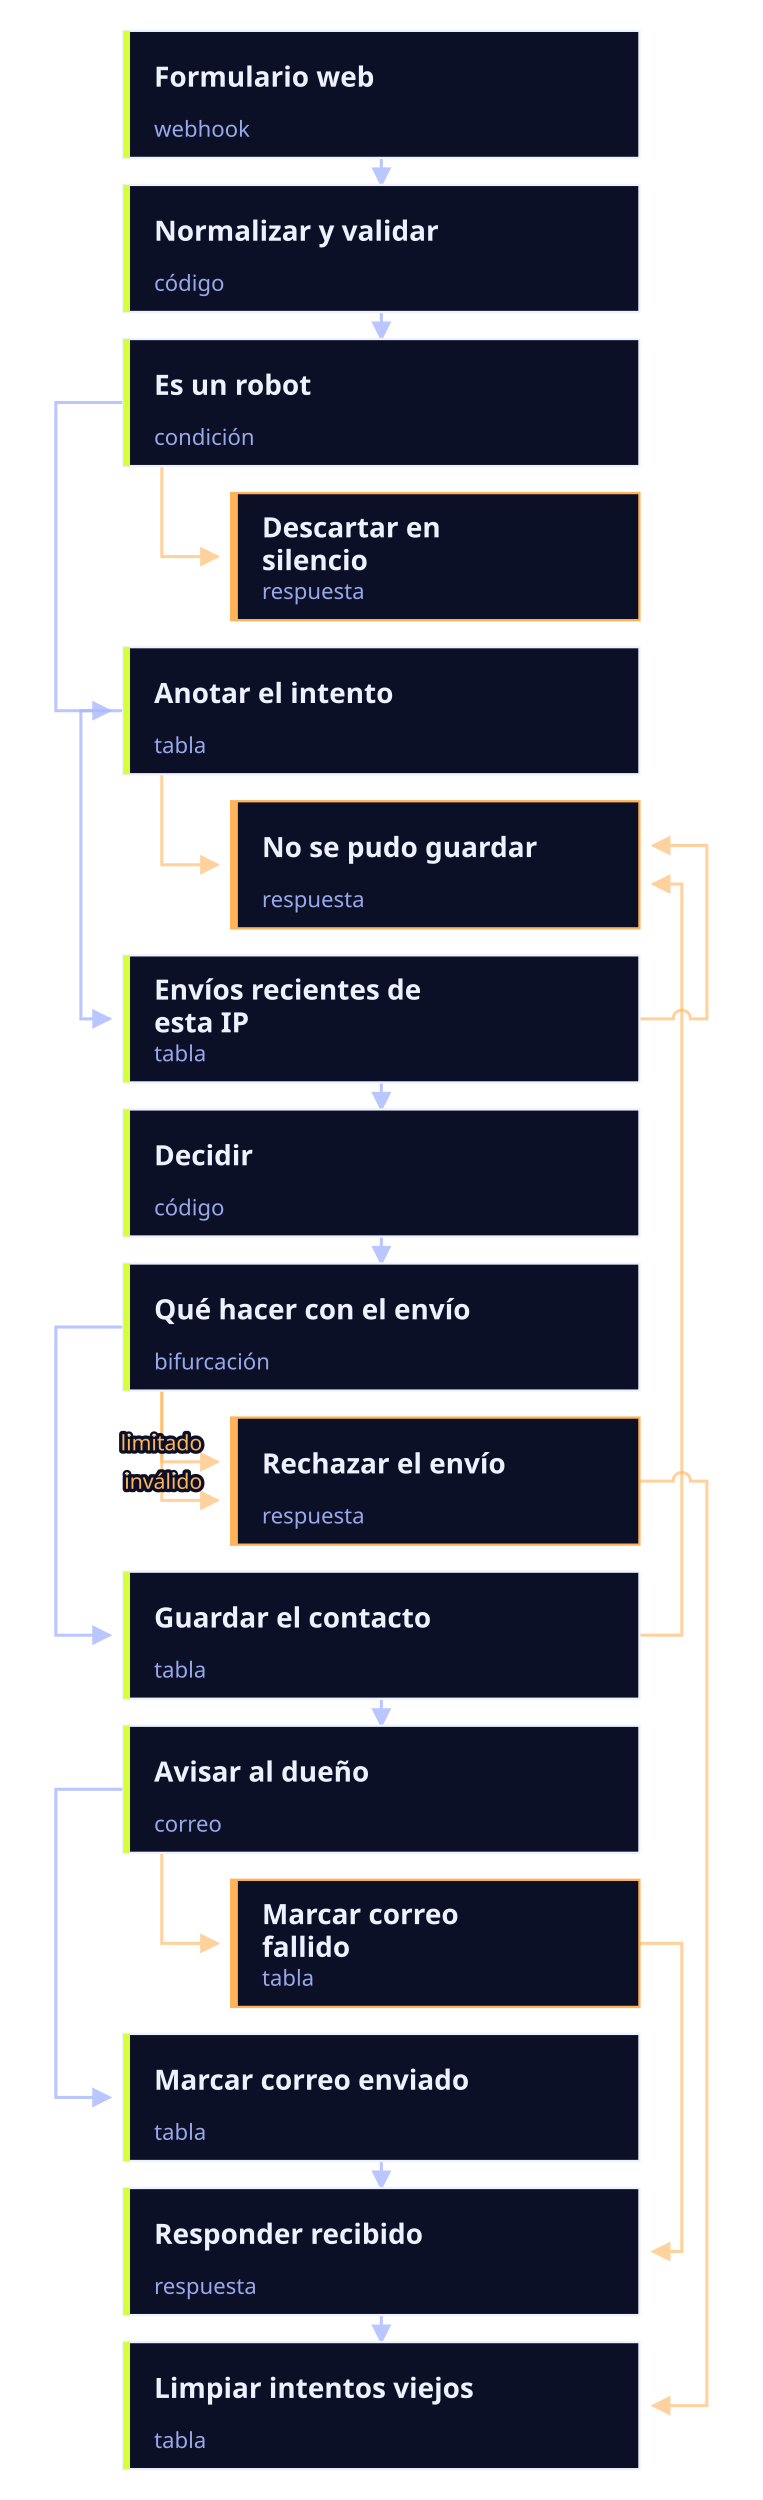
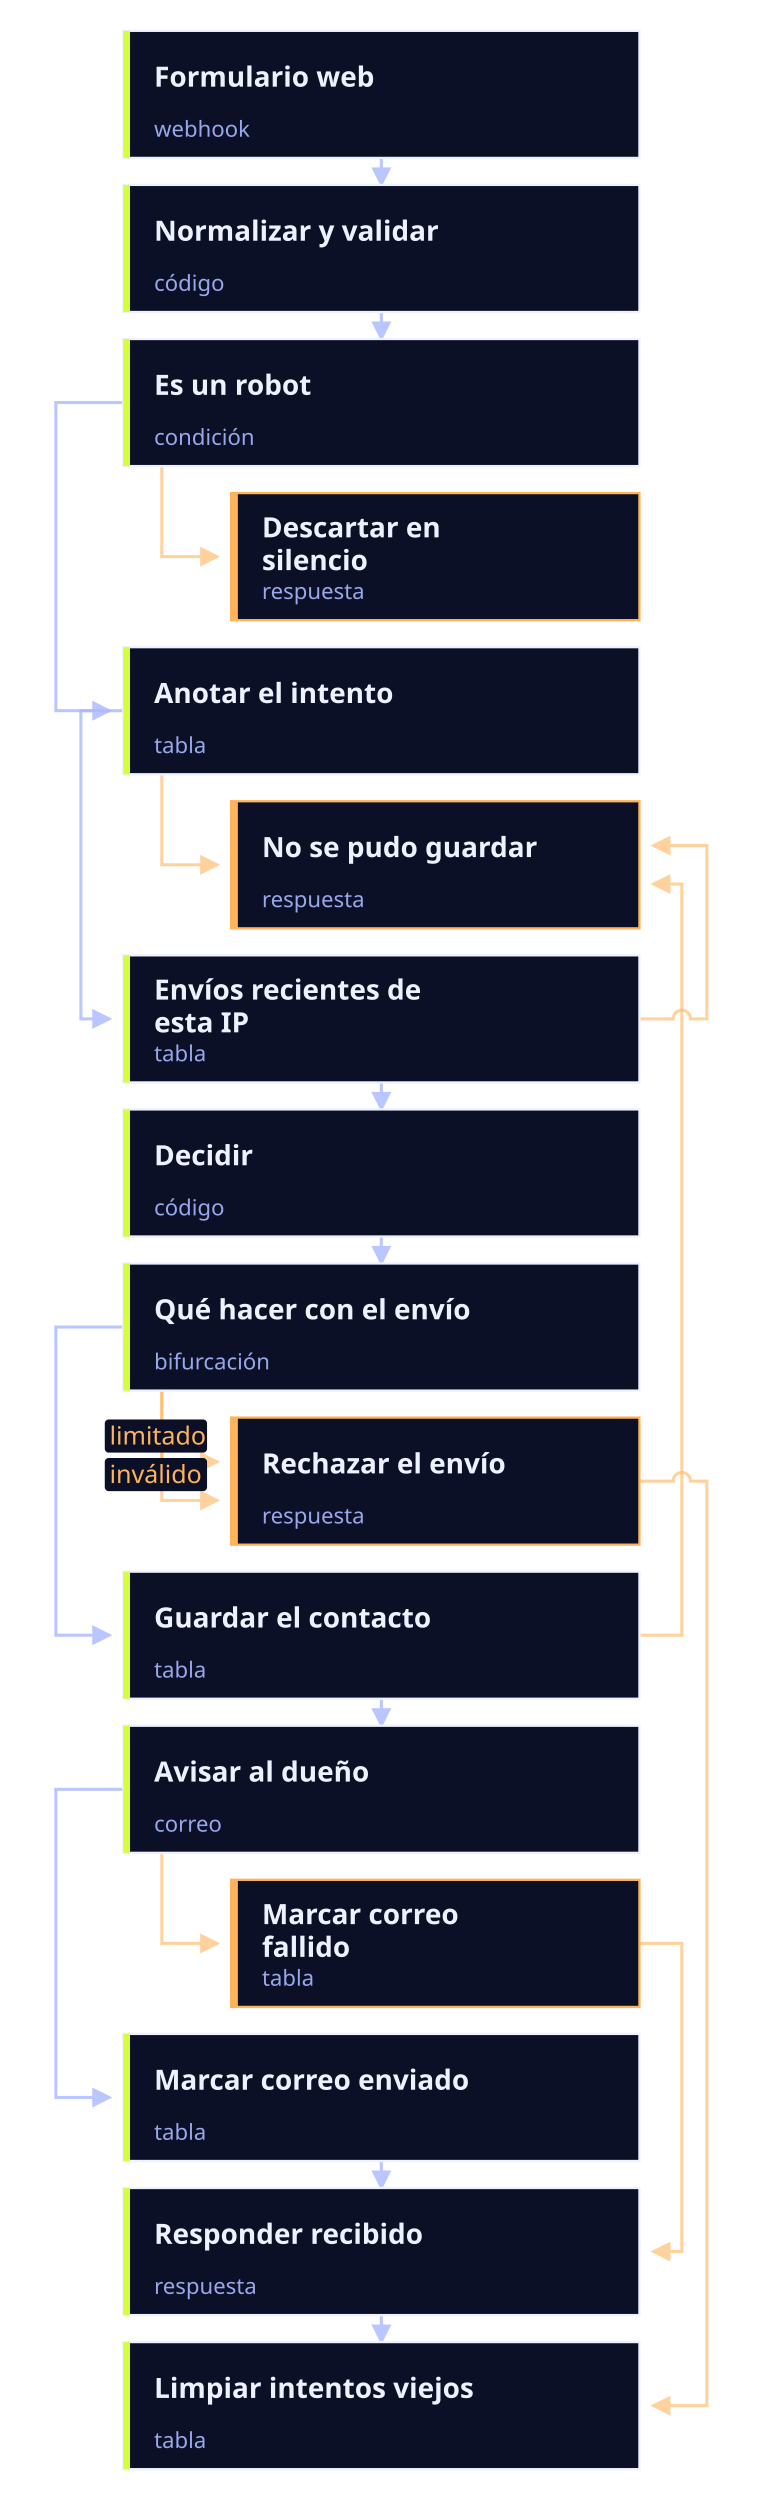
<svg xmlns="http://www.w3.org/2000/svg" viewBox="0 0 396 1298" width="396" height="1298" role="img" aria-label="Mapa del flujo phinodia-web-contacto, activo en nuestro n8n: 16 pasos y 20 conexiones, desde el formulario de la web hasta el aviso por correo, con las salidas de robot, de exceso de envíos y de error marcadas aparte.">
  <defs>
    <marker id="p1" viewBox="0 0 8 8" refX="7" refY="4" markerWidth="6.5" markerHeight="6.5" orient="auto">
      <path d="M0 0 L8 4 L0 8 z" fill="#a9b8ff" />
    </marker>
    <marker id="p2" viewBox="0 0 8 8" refX="7" refY="4" markerWidth="6.5" markerHeight="6.5" orient="auto">
      <path d="M0 0 L8 4 L0 8 z" fill="#ffb45c" />
    </marker>
  </defs>
  <path d="M198.0,82 L198.0,96" fill="none" stroke="#a9b8ff" stroke-width="1.6" opacity="0.8" marker-end="url(#p1)" />
  <path d="M198.0,162 L198.0,176" fill="none" stroke="#a9b8ff" stroke-width="1.6" opacity="0.8" marker-end="url(#p1)" />
  <path d="M84,242 L84,289.0 L113,289.0" fill="none" stroke="#ffb45c" stroke-width="1.6" opacity="0.6" marker-end="url(#p2)" />
  <path d="M64,209.0 L29,209.0 L29,369.0 L57,369.0" fill="none" stroke="#a9b8ff" stroke-width="1.6" opacity="0.8" marker-end="url(#p1)" />
  <path d="M64,369.0 L42,369.0 L42,529.0 L57,529.0" fill="none" stroke="#a9b8ff" stroke-width="1.6" opacity="0.8" marker-end="url(#p1)" />
  <path d="M84,402 L84,449.0 L113,449.0" fill="none" stroke="#ffb45c" stroke-width="1.6" opacity="0.6" marker-end="url(#p2)" />
  <path d="M198.0,562 L198.0,576" fill="none" stroke="#a9b8ff" stroke-width="1.6" opacity="0.8" marker-end="url(#p1)" />
  <path d="M332.0,529.0 L349.5,529.0 A4.5,4.5 0 0 1 358.5,529.0 L367.0,529.0 L367.0,439.0 L339.0,439.0" fill="none" stroke="#ffb45c" stroke-width="1.6" opacity="0.6" marker-end="url(#p2)" />
  <path d="M198.0,642 L198.0,656" fill="none" stroke="#a9b8ff" stroke-width="1.6" opacity="0.8" marker-end="url(#p1)" />
  <path d="M84,722 L84,759.0 L113,759.0" fill="none" stroke="#ffb45c" stroke-width="1.6" opacity="0.6" marker-end="url(#p2)" />
  <path d="M84,722 L84,779.0 L113,779.0" fill="none" stroke="#ffb45c" stroke-width="1.6" opacity="0.6" marker-end="url(#p2)" />
  <path d="M64,689.0 L29,689.0 L29,849.0 L57,849.0" fill="none" stroke="#a9b8ff" stroke-width="1.6" opacity="0.8" marker-end="url(#p1)" />
  <path d="M198.0,882 L198.0,896" fill="none" stroke="#a9b8ff" stroke-width="1.6" opacity="0.8" marker-end="url(#p1)" />
  <path d="M332,849.0 L354,849.0 L354,459.0 L339,459.0" fill="none" stroke="#ffb45c" stroke-width="1.6" opacity="0.6" marker-end="url(#p2)" />
  <path d="M64,929.0 L29,929.0 L29,1089.0 L57,1089.0" fill="none" stroke="#a9b8ff" stroke-width="1.6" opacity="0.8" marker-end="url(#p1)" />
  <path d="M84,962 L84,1009.0 L113,1009.0" fill="none" stroke="#ffb45c" stroke-width="1.6" opacity="0.6" marker-end="url(#p2)" />
  <path d="M198.0,1122 L198.0,1136" fill="none" stroke="#a9b8ff" stroke-width="1.6" opacity="0.8" marker-end="url(#p1)" />
  <path d="M332,1009.0 L354,1009.0 L354,1169.0 L339,1169.0" fill="none" stroke="#ffb45c" stroke-width="1.6" opacity="0.6" marker-end="url(#p2)" />
  <path d="M198.0,1202 L198.0,1216" fill="none" stroke="#a9b8ff" stroke-width="1.6" opacity="0.8" marker-end="url(#p1)" />
  <path d="M332.0,769.0 L349.5,769.0 A4.5,4.5 0 0 1 358.5,769.0 L367.0,769.0 L367.0,1249.0 L339.0,1249.0" fill="none" stroke="#ffb45c" stroke-width="1.6" opacity="0.6" marker-end="url(#p2)" />
-   <text x="105" y="753.0" text-anchor="end" font-family="Onest, system-ui, sans-serif" font-size="11" stroke="#0b1026" stroke-width="3.5" stroke-linejoin="round" paint-order="stroke" fill="#ffb45c">limitado</text>
-   <text x="105" y="773.0" text-anchor="end" font-family="Onest, system-ui, sans-serif" font-size="11" stroke="#0b1026" stroke-width="3.5" stroke-linejoin="round" paint-order="stroke" fill="#ffb45c">inválido</text>
+   <rect x="54.4" y="737.0" width="53.1" height="17.2" fill="#0b1026" rx="2" />
+   <text x="56.9" y="750.0" textLength="48.1" lengthAdjust="spacing" font-family="Onest, system-ui, sans-serif" font-size="13" fill="#ffb45c">limitado</text>
+   <rect x="54.4" y="757.0" width="53.1" height="17.2" fill="#0b1026" rx="2" />
+   <text x="56.9" y="770.0" textLength="48.1" lengthAdjust="spacing" font-family="Onest, system-ui, sans-serif" font-size="13" fill="#ffb45c">inválido</text>
  <rect x="64" y="16" width="268" height="66" fill="#0b1026" stroke="#eef1ff" stroke-width="1.2" />
  <rect x="64" y="16" width="3.5" height="66" fill="#d4ff3a" />
  <text x="80" y="45" font-family="Onest, system-ui, sans-serif" font-size="14.5" font-weight="600" fill="#eef1ff">Formulario web</text>
  <text x="80" y="71" font-family="Onest, system-ui, sans-serif" font-size="11.5" fill="#a9b8ff" opacity="0.9">webhook</text>
  <rect x="64" y="96" width="268" height="66" fill="#0b1026" stroke="#eef1ff" stroke-width="1.2" />
  <rect x="64" y="96" width="3.5" height="66" fill="#d4ff3a" />
  <text x="80" y="125" font-family="Onest, system-ui, sans-serif" font-size="14.5" font-weight="600" fill="#eef1ff">Normalizar y validar</text>
  <text x="80" y="151" font-family="Onest, system-ui, sans-serif" font-size="11.5" fill="#a9b8ff" opacity="0.9">código</text>
  <rect x="64" y="176" width="268" height="66" fill="#0b1026" stroke="#eef1ff" stroke-width="1.2" />
  <rect x="64" y="176" width="3.5" height="66" fill="#d4ff3a" />
  <text x="80" y="205" font-family="Onest, system-ui, sans-serif" font-size="14.5" font-weight="600" fill="#eef1ff">Es un robot</text>
  <text x="80" y="231" font-family="Onest, system-ui, sans-serif" font-size="11.5" fill="#a9b8ff" opacity="0.9">condición</text>
  <rect x="120" y="256" width="212" height="66" fill="#0b1026" stroke="#ffb45c" stroke-width="1.2" />
  <rect x="120" y="256" width="3.5" height="66" fill="#ffb45c" />
  <text x="136" y="279" font-family="Onest, system-ui, sans-serif" font-size="14.5" font-weight="600" fill="#eef1ff">Descartar en</text>
  <text x="136" y="296" font-family="Onest, system-ui, sans-serif" font-size="14.5" font-weight="600" fill="#eef1ff">silencio</text>
  <text x="136" y="311" font-family="Onest, system-ui, sans-serif" font-size="11.5" fill="#a9b8ff" opacity="0.9">respuesta</text>
  <rect x="64" y="336" width="268" height="66" fill="#0b1026" stroke="#eef1ff" stroke-width="1.2" />
  <rect x="64" y="336" width="3.5" height="66" fill="#d4ff3a" />
  <text x="80" y="365" font-family="Onest, system-ui, sans-serif" font-size="14.5" font-weight="600" fill="#eef1ff">Anotar el intento</text>
  <text x="80" y="391" font-family="Onest, system-ui, sans-serif" font-size="11.5" fill="#a9b8ff" opacity="0.9">tabla</text>
  <rect x="120" y="416" width="212" height="66" fill="#0b1026" stroke="#ffb45c" stroke-width="1.2" />
  <rect x="120" y="416" width="3.5" height="66" fill="#ffb45c" />
  <text x="136" y="445" font-family="Onest, system-ui, sans-serif" font-size="14.5" font-weight="600" fill="#eef1ff">No se pudo guardar</text>
  <text x="136" y="471" font-family="Onest, system-ui, sans-serif" font-size="11.5" fill="#a9b8ff" opacity="0.9">respuesta</text>
  <rect x="64" y="496" width="268" height="66" fill="#0b1026" stroke="#eef1ff" stroke-width="1.2" />
  <rect x="64" y="496" width="3.5" height="66" fill="#d4ff3a" />
  <text x="80" y="519" font-family="Onest, system-ui, sans-serif" font-size="14.5" font-weight="600" fill="#eef1ff">Envíos recientes de</text>
  <text x="80" y="536" font-family="Onest, system-ui, sans-serif" font-size="14.5" font-weight="600" fill="#eef1ff">esta IP</text>
  <text x="80" y="551" font-family="Onest, system-ui, sans-serif" font-size="11.5" fill="#a9b8ff" opacity="0.9">tabla</text>
  <rect x="64" y="576" width="268" height="66" fill="#0b1026" stroke="#eef1ff" stroke-width="1.2" />
  <rect x="64" y="576" width="3.5" height="66" fill="#d4ff3a" />
  <text x="80" y="605" font-family="Onest, system-ui, sans-serif" font-size="14.5" font-weight="600" fill="#eef1ff">Decidir</text>
  <text x="80" y="631" font-family="Onest, system-ui, sans-serif" font-size="11.5" fill="#a9b8ff" opacity="0.9">código</text>
  <rect x="64" y="656" width="268" height="66" fill="#0b1026" stroke="#eef1ff" stroke-width="1.2" />
  <rect x="64" y="656" width="3.5" height="66" fill="#d4ff3a" />
  <text x="80" y="685" font-family="Onest, system-ui, sans-serif" font-size="14.5" font-weight="600" fill="#eef1ff">Qué hacer con el envío</text>
  <text x="80" y="711" font-family="Onest, system-ui, sans-serif" font-size="11.5" fill="#a9b8ff" opacity="0.9">bifurcación</text>
  <rect x="120" y="736" width="212" height="66" fill="#0b1026" stroke="#ffb45c" stroke-width="1.2" />
  <rect x="120" y="736" width="3.5" height="66" fill="#ffb45c" />
  <text x="136" y="765" font-family="Onest, system-ui, sans-serif" font-size="14.5" font-weight="600" fill="#eef1ff">Rechazar el envío</text>
  <text x="136" y="791" font-family="Onest, system-ui, sans-serif" font-size="11.5" fill="#a9b8ff" opacity="0.9">respuesta</text>
  <rect x="64" y="816" width="268" height="66" fill="#0b1026" stroke="#eef1ff" stroke-width="1.2" />
  <rect x="64" y="816" width="3.5" height="66" fill="#d4ff3a" />
  <text x="80" y="845" font-family="Onest, system-ui, sans-serif" font-size="14.5" font-weight="600" fill="#eef1ff">Guardar el contacto</text>
  <text x="80" y="871" font-family="Onest, system-ui, sans-serif" font-size="11.5" fill="#a9b8ff" opacity="0.9">tabla</text>
  <rect x="64" y="896" width="268" height="66" fill="#0b1026" stroke="#eef1ff" stroke-width="1.2" />
  <rect x="64" y="896" width="3.5" height="66" fill="#d4ff3a" />
  <text x="80" y="925" font-family="Onest, system-ui, sans-serif" font-size="14.5" font-weight="600" fill="#eef1ff">Avisar al dueño</text>
  <text x="80" y="951" font-family="Onest, system-ui, sans-serif" font-size="11.5" fill="#a9b8ff" opacity="0.9">correo</text>
  <rect x="120" y="976" width="212" height="66" fill="#0b1026" stroke="#ffb45c" stroke-width="1.2" />
  <rect x="120" y="976" width="3.5" height="66" fill="#ffb45c" />
  <text x="136" y="999" font-family="Onest, system-ui, sans-serif" font-size="14.5" font-weight="600" fill="#eef1ff">Marcar correo</text>
  <text x="136" y="1016" font-family="Onest, system-ui, sans-serif" font-size="14.5" font-weight="600" fill="#eef1ff">fallido</text>
  <text x="136" y="1031" font-family="Onest, system-ui, sans-serif" font-size="11.5" fill="#a9b8ff" opacity="0.9">tabla</text>
  <rect x="64" y="1056" width="268" height="66" fill="#0b1026" stroke="#eef1ff" stroke-width="1.2" />
  <rect x="64" y="1056" width="3.5" height="66" fill="#d4ff3a" />
  <text x="80" y="1085" font-family="Onest, system-ui, sans-serif" font-size="14.5" font-weight="600" fill="#eef1ff">Marcar correo enviado</text>
  <text x="80" y="1111" font-family="Onest, system-ui, sans-serif" font-size="11.5" fill="#a9b8ff" opacity="0.9">tabla</text>
  <rect x="64" y="1136" width="268" height="66" fill="#0b1026" stroke="#eef1ff" stroke-width="1.2" />
  <rect x="64" y="1136" width="3.5" height="66" fill="#d4ff3a" />
  <text x="80" y="1165" font-family="Onest, system-ui, sans-serif" font-size="14.5" font-weight="600" fill="#eef1ff">Responder recibido</text>
  <text x="80" y="1191" font-family="Onest, system-ui, sans-serif" font-size="11.5" fill="#a9b8ff" opacity="0.9">respuesta</text>
  <rect x="64" y="1216" width="268" height="66" fill="#0b1026" stroke="#eef1ff" stroke-width="1.2" />
  <rect x="64" y="1216" width="3.5" height="66" fill="#d4ff3a" />
  <text x="80" y="1245" font-family="Onest, system-ui, sans-serif" font-size="14.5" font-weight="600" fill="#eef1ff">Limpiar intentos viejos</text>
  <text x="80" y="1271" font-family="Onest, system-ui, sans-serif" font-size="11.5" fill="#a9b8ff" opacity="0.9">tabla</text>
</svg>
